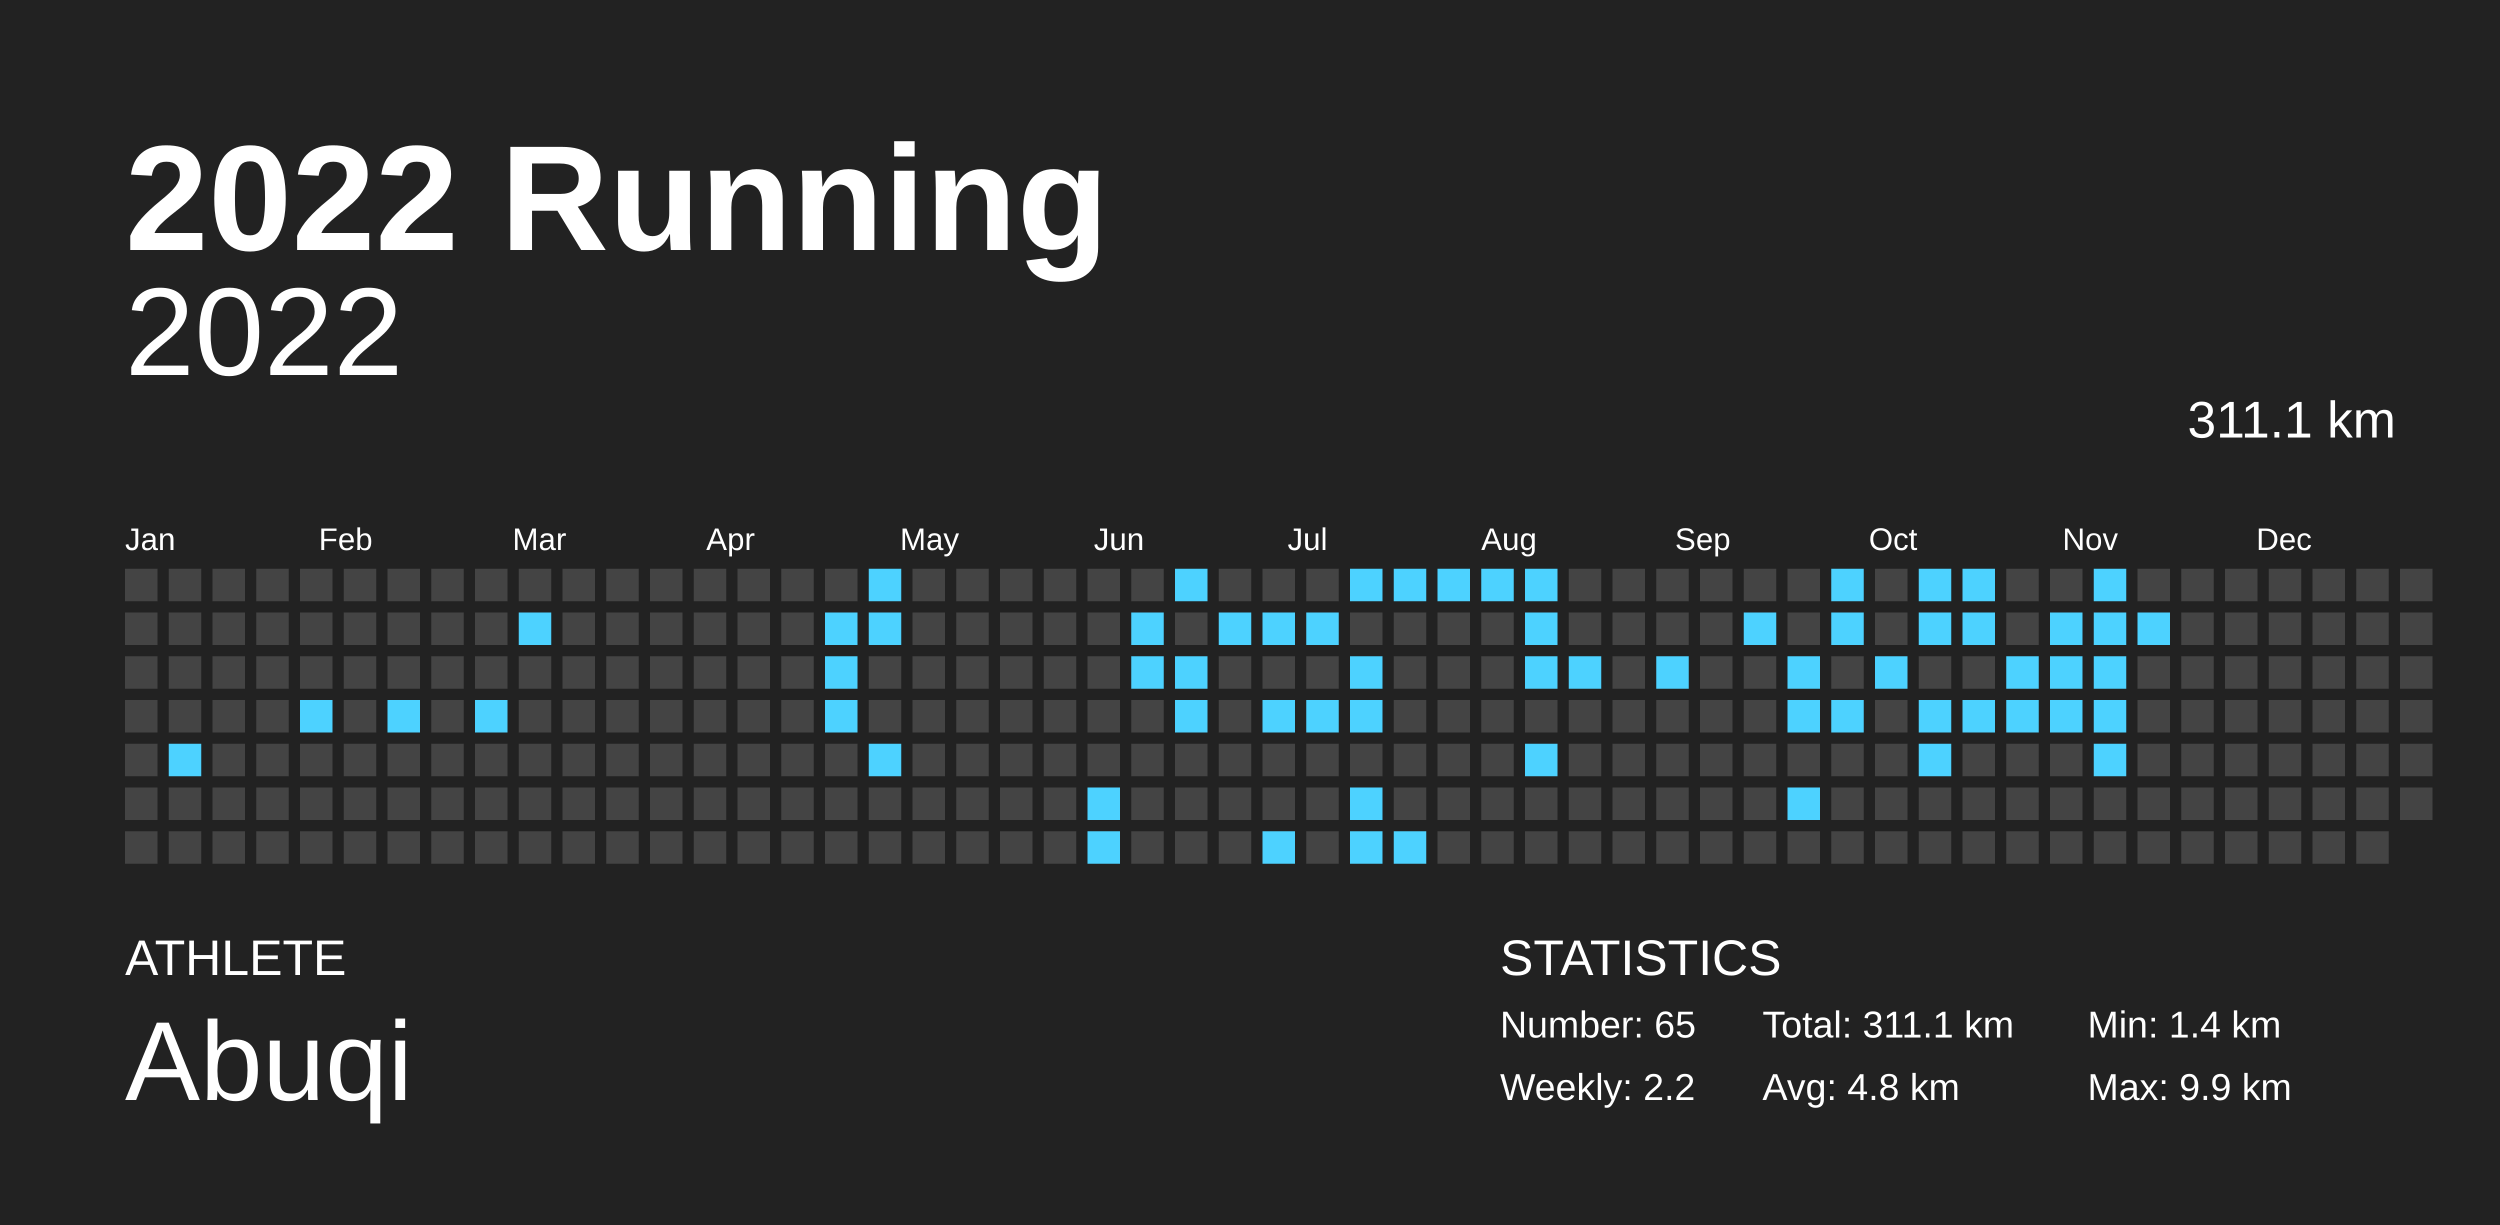
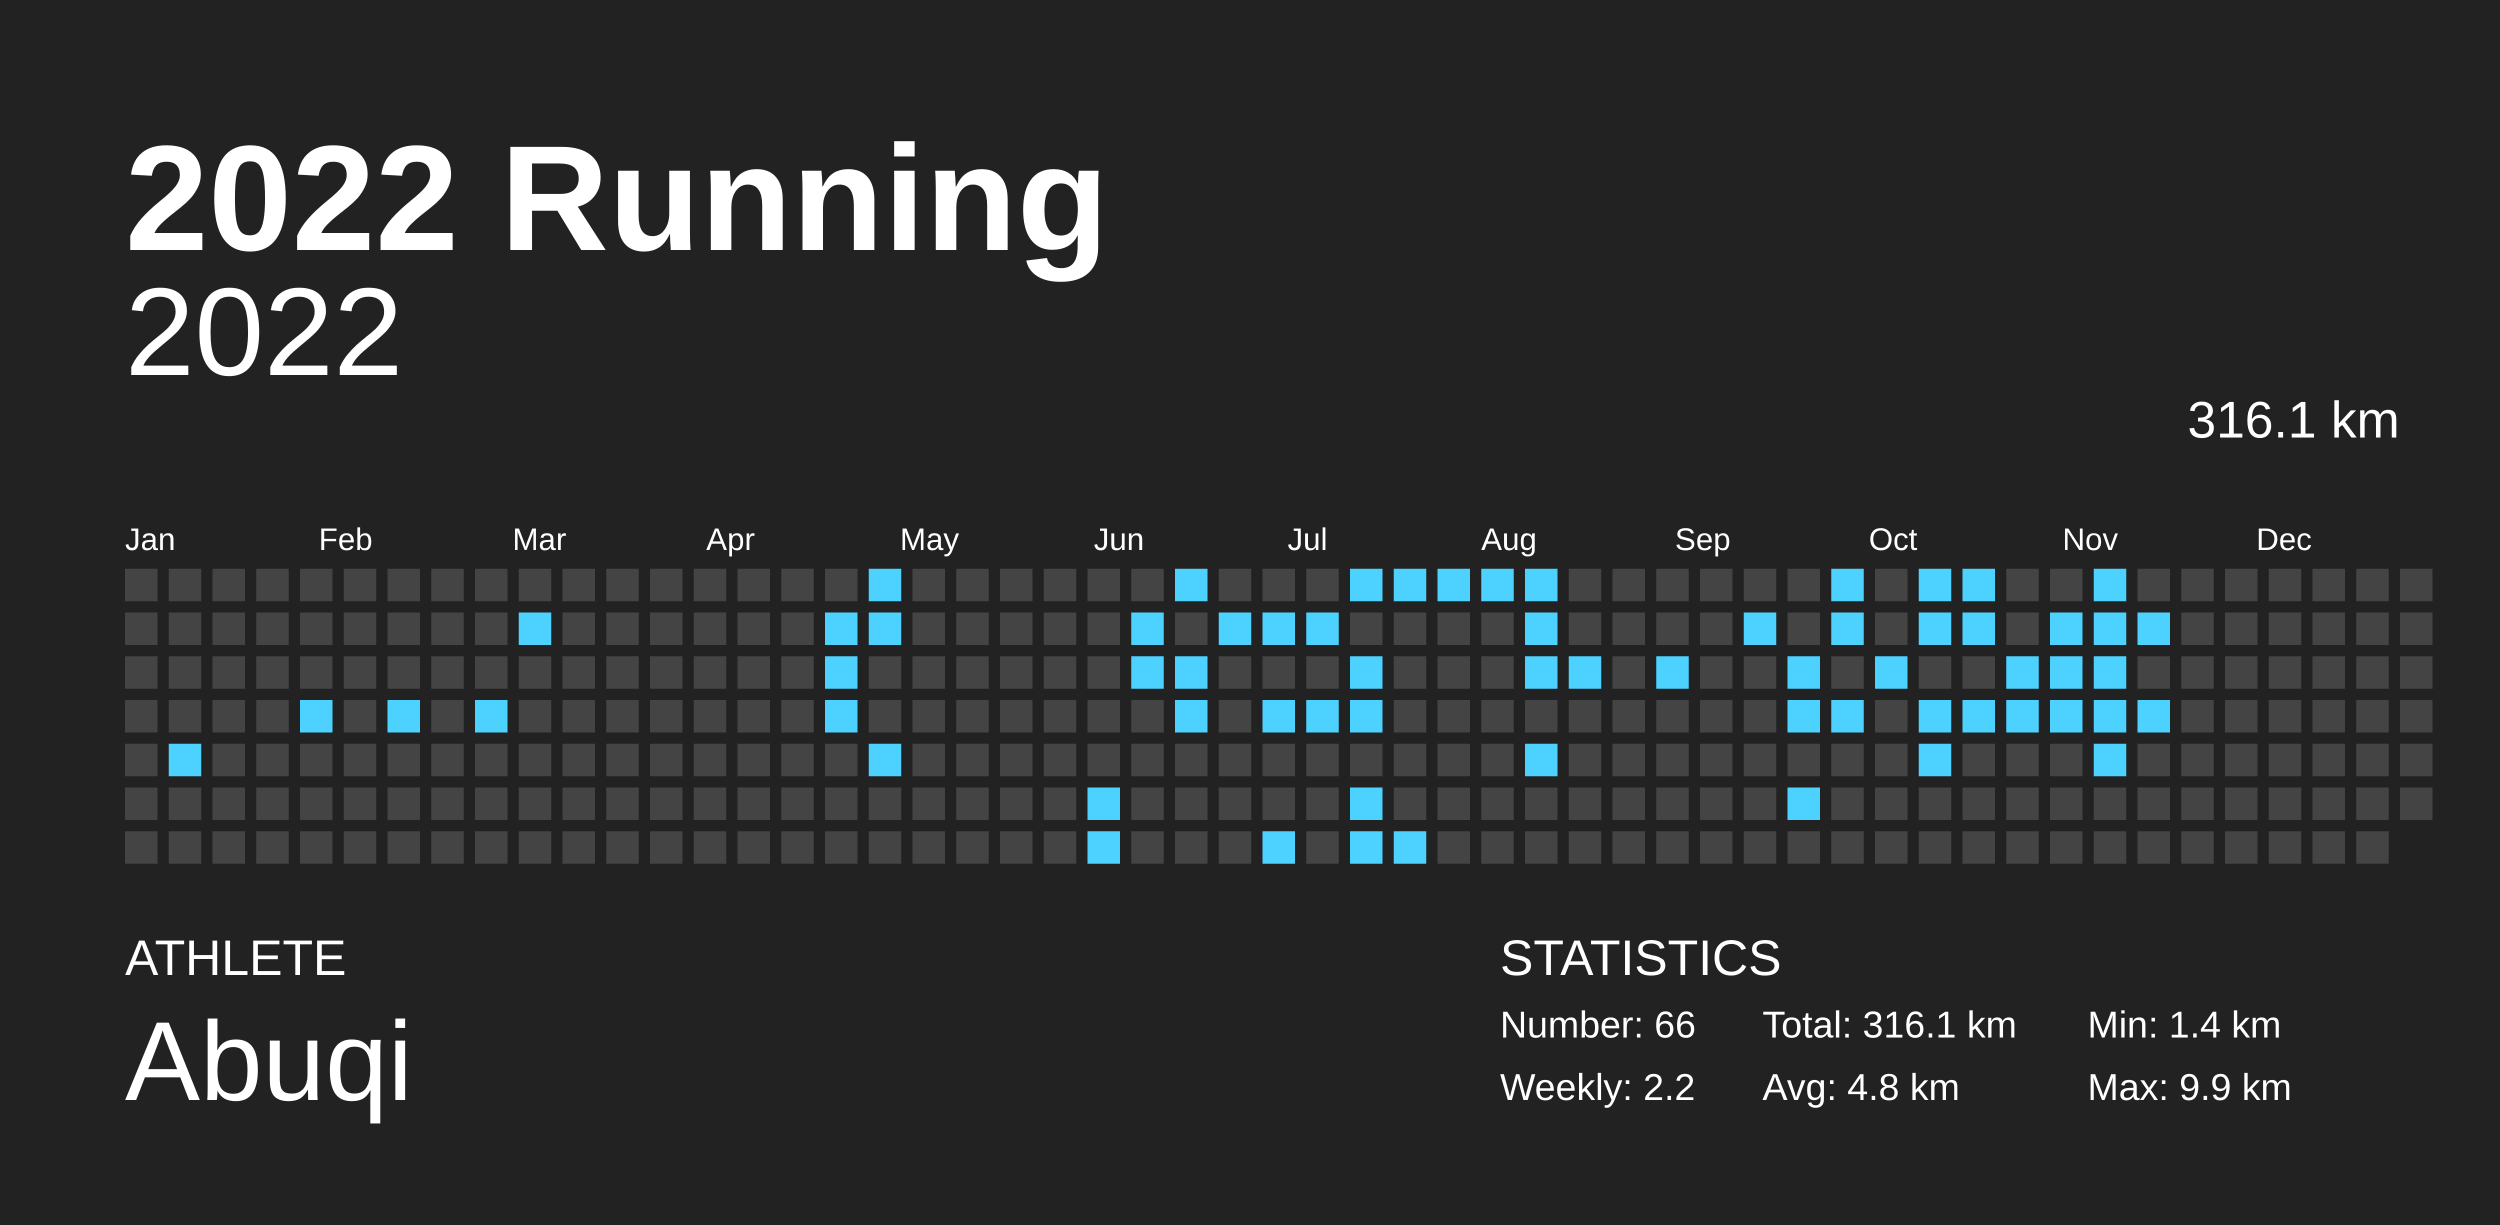
<svg xmlns="http://www.w3.org/2000/svg" baseProfile="full" height="98mm" version="1.1" viewBox="0,0,200,98" width="200mm">
  <defs />
  <rect fill="#222222" height="98" width="200" x="0" y="0" />
  <text fill="#FFFFFF" style="font-size:12px; font-family:Arial; font-weight:bold;" x="10" y="20">2022 Running</text>
  <text fill="#FFFFFF" style="font-size:4px; font-family:Arial" x="10" y="78">ATHLETE</text>
  <text fill="#FFFFFF" style="font-size:9px; font-family:Arial" x="10" y="88">Abuqi</text>
  <text fill="#FFFFFF" style="font-size:4px; font-family:Arial" x="120" y="78">STATISTICS</text>
-   <text fill="#FFFFFF" style="font-size:3px; font-family:Arial" x="120" y="83">Number: 65</text>
+   <text fill="#FFFFFF" style="font-size:3px; font-family:Arial" x="120" y="83">Number: 66</text>
  <text fill="#FFFFFF" style="font-size:3px; font-family:Arial" x="120" y="88">Weekly: 2.2</text>
-   <text fill="#FFFFFF" style="font-size:3px; font-family:Arial" x="141" y="83">Total: 311.1 km</text>
+   <text fill="#FFFFFF" style="font-size:3px; font-family:Arial" x="141" y="83">Total: 316.1 km</text>
  <text fill="#FFFFFF" style="font-size:3px; font-family:Arial" x="141" y="88">Avg: 4.8 km</text>
  <text fill="#FFFFFF" style="font-size:3px; font-family:Arial" x="167" y="83">Min: 1.4 km</text>
  <text fill="#FFFFFF" style="font-size:3px; font-family:Arial" x="167" y="88">Max: 9.9 km</text>
  <text alignment-baseline="hanging" fill="#FFFFFF" style="font-size:10.0px; font-family:Arial;" x="10" y="30">2022</text>
-   <text alignment-baseline="hanging" fill="#FFFFFF" style="font-size:4.125px; font-family:Arial;" x="175" y="35">311.1 km</text>
+   <text alignment-baseline="hanging" fill="#FFFFFF" style="font-size:4.125px; font-family:Arial;" x="175" y="35">316.1 km</text>
  <text fill="#FFFFFF" style="font-size:2.5px; font-family:Arial" x="10.0" y="44">Jan</text>
  <text fill="#FFFFFF" style="font-size:2.5px; font-family:Arial" x="25.5" y="44">Feb</text>
  <text fill="#FFFFFF" style="font-size:2.5px; font-family:Arial" x="41.0" y="44">Mar</text>
  <text fill="#FFFFFF" style="font-size:2.5px; font-family:Arial" x="56.5" y="44">Apr</text>
  <text fill="#FFFFFF" style="font-size:2.5px; font-family:Arial" x="72.0" y="44">May</text>
  <text fill="#FFFFFF" style="font-size:2.5px; font-family:Arial" x="87.5" y="44">Jun</text>
  <text fill="#FFFFFF" style="font-size:2.5px; font-family:Arial" x="103.0" y="44">Jul</text>
  <text fill="#FFFFFF" style="font-size:2.5px; font-family:Arial" x="118.5" y="44">Aug</text>
  <text fill="#FFFFFF" style="font-size:2.5px; font-family:Arial" x="134.0" y="44">Sep</text>
  <text fill="#FFFFFF" style="font-size:2.5px; font-family:Arial" x="149.5" y="44">Oct</text>
  <text fill="#FFFFFF" style="font-size:2.5px; font-family:Arial" x="165.0" y="44">Nov</text>
  <text fill="#FFFFFF" style="font-size:2.5px; font-family:Arial" x="180.5" y="44">Dec</text>
  <rect fill="#444444" height="2.6" width="2.6" x="10.0" y="45.5" />
  <rect fill="#444444" height="2.6" width="2.6" x="10.0" y="49.0" />
  <rect fill="#444444" height="2.6" width="2.6" x="10.0" y="52.5" />
  <rect fill="#444444" height="2.6" width="2.6" x="10.0" y="56.0" />
  <rect fill="#444444" height="2.6" width="2.6" x="10.0" y="59.5" />
  <rect fill="#444444" height="2.6" width="2.6" x="10.0" y="63.0" />
  <rect fill="#444444" height="2.6" width="2.6" x="10.0" y="66.5" />
  <rect fill="#444444" height="2.6" width="2.6" x="13.5" y="45.5" />
  <rect fill="#444444" height="2.6" width="2.6" x="13.5" y="49.0" />
  <rect fill="#444444" height="2.6" width="2.6" x="13.5" y="52.5" />
  <rect fill="#444444" height="2.6" width="2.6" x="13.5" y="56.0" />
  <rect fill="#4dd2ff" height="2.6" width="2.6" x="13.5" y="59.5" />
  <rect fill="#444444" height="2.6" width="2.6" x="13.5" y="63.0" />
  <rect fill="#444444" height="2.6" width="2.6" x="13.5" y="66.5" />
  <rect fill="#444444" height="2.6" width="2.6" x="17.0" y="45.5" />
  <rect fill="#444444" height="2.6" width="2.6" x="17.0" y="49.0" />
  <rect fill="#444444" height="2.6" width="2.6" x="17.0" y="52.5" />
  <rect fill="#444444" height="2.6" width="2.6" x="17.0" y="56.0" />
  <rect fill="#444444" height="2.6" width="2.6" x="17.0" y="59.5" />
  <rect fill="#444444" height="2.6" width="2.6" x="17.0" y="63.0" />
  <rect fill="#444444" height="2.6" width="2.6" x="17.0" y="66.5" />
  <rect fill="#444444" height="2.6" width="2.6" x="20.5" y="45.5" />
  <rect fill="#444444" height="2.6" width="2.6" x="20.5" y="49.0" />
  <rect fill="#444444" height="2.6" width="2.6" x="20.5" y="52.5" />
  <rect fill="#444444" height="2.6" width="2.6" x="20.5" y="56.0" />
  <rect fill="#444444" height="2.6" width="2.6" x="20.5" y="59.5" />
  <rect fill="#444444" height="2.6" width="2.6" x="20.5" y="63.0" />
  <rect fill="#444444" height="2.6" width="2.6" x="20.5" y="66.5" />
  <rect fill="#444444" height="2.6" width="2.6" x="24.0" y="45.5" />
  <rect fill="#444444" height="2.6" width="2.6" x="24.0" y="49.0" />
  <rect fill="#444444" height="2.6" width="2.6" x="24.0" y="52.5" />
  <rect fill="#4dd2ff" height="2.6" width="2.6" x="24.0" y="56.0" />
  <rect fill="#444444" height="2.6" width="2.6" x="24.0" y="59.5" />
  <rect fill="#444444" height="2.6" width="2.6" x="24.0" y="63.0" />
  <rect fill="#444444" height="2.6" width="2.6" x="24.0" y="66.5" />
  <rect fill="#444444" height="2.6" width="2.6" x="27.5" y="45.5" />
  <rect fill="#444444" height="2.6" width="2.6" x="27.5" y="49.0" />
  <rect fill="#444444" height="2.6" width="2.6" x="27.5" y="52.5" />
  <rect fill="#444444" height="2.6" width="2.6" x="27.5" y="56.0" />
  <rect fill="#444444" height="2.6" width="2.6" x="27.5" y="59.5" />
  <rect fill="#444444" height="2.6" width="2.6" x="27.5" y="63.0" />
  <rect fill="#444444" height="2.6" width="2.6" x="27.5" y="66.5" />
  <rect fill="#444444" height="2.6" width="2.6" x="31.0" y="45.5" />
  <rect fill="#444444" height="2.6" width="2.6" x="31.0" y="49.0" />
  <rect fill="#444444" height="2.6" width="2.6" x="31.0" y="52.5" />
  <rect fill="#4dd2ff" height="2.6" width="2.6" x="31.0" y="56.0" />
  <rect fill="#444444" height="2.6" width="2.6" x="31.0" y="59.5" />
  <rect fill="#444444" height="2.6" width="2.6" x="31.0" y="63.0" />
  <rect fill="#444444" height="2.6" width="2.6" x="31.0" y="66.5" />
  <rect fill="#444444" height="2.6" width="2.6" x="34.5" y="45.5" />
  <rect fill="#444444" height="2.6" width="2.6" x="34.5" y="49.0" />
  <rect fill="#444444" height="2.6" width="2.6" x="34.5" y="52.5" />
  <rect fill="#444444" height="2.6" width="2.6" x="34.5" y="56.0" />
  <rect fill="#444444" height="2.6" width="2.6" x="34.5" y="59.5" />
  <rect fill="#444444" height="2.6" width="2.6" x="34.5" y="63.0" />
  <rect fill="#444444" height="2.6" width="2.6" x="34.5" y="66.5" />
  <rect fill="#444444" height="2.6" width="2.6" x="38.0" y="45.5" />
  <rect fill="#444444" height="2.6" width="2.6" x="38.0" y="49.0" />
  <rect fill="#444444" height="2.6" width="2.6" x="38.0" y="52.5" />
  <rect fill="#4dd2ff" height="2.6" width="2.6" x="38.0" y="56.0" />
  <rect fill="#444444" height="2.6" width="2.6" x="38.0" y="59.5" />
  <rect fill="#444444" height="2.6" width="2.6" x="38.0" y="63.0" />
  <rect fill="#444444" height="2.6" width="2.6" x="38.0" y="66.5" />
  <rect fill="#444444" height="2.6" width="2.6" x="41.5" y="45.5" />
  <rect fill="#4dd2ff" height="2.6" width="2.6" x="41.5" y="49.0" />
  <rect fill="#444444" height="2.6" width="2.6" x="41.5" y="52.5" />
  <rect fill="#444444" height="2.6" width="2.6" x="41.5" y="56.0" />
  <rect fill="#444444" height="2.6" width="2.6" x="41.5" y="59.5" />
  <rect fill="#444444" height="2.6" width="2.6" x="41.5" y="63.0" />
  <rect fill="#444444" height="2.6" width="2.6" x="41.5" y="66.5" />
  <rect fill="#444444" height="2.6" width="2.6" x="45.0" y="45.5" />
  <rect fill="#444444" height="2.6" width="2.6" x="45.0" y="49.0" />
  <rect fill="#444444" height="2.6" width="2.6" x="45.0" y="52.5" />
  <rect fill="#444444" height="2.6" width="2.6" x="45.0" y="56.0" />
  <rect fill="#444444" height="2.6" width="2.6" x="45.0" y="59.5" />
  <rect fill="#444444" height="2.6" width="2.6" x="45.0" y="63.0" />
  <rect fill="#444444" height="2.6" width="2.6" x="45.0" y="66.5" />
  <rect fill="#444444" height="2.6" width="2.6" x="48.5" y="45.5" />
  <rect fill="#444444" height="2.6" width="2.6" x="48.5" y="49.0" />
  <rect fill="#444444" height="2.6" width="2.6" x="48.5" y="52.5" />
  <rect fill="#444444" height="2.6" width="2.6" x="48.5" y="56.0" />
  <rect fill="#444444" height="2.6" width="2.6" x="48.5" y="59.5" />
  <rect fill="#444444" height="2.6" width="2.6" x="48.5" y="63.0" />
  <rect fill="#444444" height="2.6" width="2.6" x="48.5" y="66.5" />
  <rect fill="#444444" height="2.6" width="2.6" x="52.0" y="45.5" />
  <rect fill="#444444" height="2.6" width="2.6" x="52.0" y="49.0" />
  <rect fill="#444444" height="2.6" width="2.6" x="52.0" y="52.5" />
  <rect fill="#444444" height="2.6" width="2.6" x="52.0" y="56.0" />
  <rect fill="#444444" height="2.6" width="2.6" x="52.0" y="59.5" />
  <rect fill="#444444" height="2.6" width="2.6" x="52.0" y="63.0" />
  <rect fill="#444444" height="2.6" width="2.6" x="52.0" y="66.5" />
  <rect fill="#444444" height="2.6" width="2.6" x="55.5" y="45.5" />
  <rect fill="#444444" height="2.6" width="2.6" x="55.5" y="49.0" />
  <rect fill="#444444" height="2.6" width="2.6" x="55.5" y="52.5" />
  <rect fill="#444444" height="2.6" width="2.6" x="55.5" y="56.0" />
  <rect fill="#444444" height="2.6" width="2.6" x="55.5" y="59.5" />
  <rect fill="#444444" height="2.6" width="2.6" x="55.5" y="63.0" />
  <rect fill="#444444" height="2.6" width="2.6" x="55.5" y="66.5" />
  <rect fill="#444444" height="2.6" width="2.6" x="59.0" y="45.5" />
  <rect fill="#444444" height="2.6" width="2.6" x="59.0" y="49.0" />
  <rect fill="#444444" height="2.6" width="2.6" x="59.0" y="52.5" />
  <rect fill="#444444" height="2.6" width="2.6" x="59.0" y="56.0" />
  <rect fill="#444444" height="2.6" width="2.6" x="59.0" y="59.5" />
  <rect fill="#444444" height="2.6" width="2.6" x="59.0" y="63.0" />
  <rect fill="#444444" height="2.6" width="2.6" x="59.0" y="66.5" />
  <rect fill="#444444" height="2.6" width="2.6" x="62.5" y="45.5" />
  <rect fill="#444444" height="2.6" width="2.6" x="62.5" y="49.0" />
  <rect fill="#444444" height="2.6" width="2.6" x="62.5" y="52.5" />
  <rect fill="#444444" height="2.6" width="2.6" x="62.5" y="56.0" />
  <rect fill="#444444" height="2.6" width="2.6" x="62.5" y="59.5" />
  <rect fill="#444444" height="2.6" width="2.6" x="62.5" y="63.0" />
  <rect fill="#444444" height="2.6" width="2.6" x="62.5" y="66.5" />
  <rect fill="#444444" height="2.6" width="2.6" x="66.0" y="45.5" />
  <rect fill="#4dd2ff" height="2.6" width="2.6" x="66.0" y="49.0" />
  <rect fill="#4dd2ff" height="2.6" width="2.6" x="66.0" y="52.5" />
  <rect fill="#4dd2ff" height="2.6" width="2.6" x="66.0" y="56.0" />
  <rect fill="#444444" height="2.6" width="2.6" x="66.0" y="59.5" />
  <rect fill="#444444" height="2.6" width="2.6" x="66.0" y="63.0" />
  <rect fill="#444444" height="2.6" width="2.6" x="66.0" y="66.5" />
  <rect fill="#4dd2ff" height="2.6" width="2.6" x="69.5" y="45.5" />
  <rect fill="#4dd2ff" height="2.6" width="2.6" x="69.5" y="49.0" />
  <rect fill="#444444" height="2.6" width="2.6" x="69.5" y="52.5" />
  <rect fill="#444444" height="2.6" width="2.6" x="69.5" y="56.0" />
  <rect fill="#4dd2ff" height="2.6" width="2.6" x="69.5" y="59.5" />
  <rect fill="#444444" height="2.6" width="2.6" x="69.5" y="63.0" />
  <rect fill="#444444" height="2.6" width="2.6" x="69.5" y="66.5" />
  <rect fill="#444444" height="2.6" width="2.6" x="73.0" y="45.5" />
  <rect fill="#444444" height="2.6" width="2.6" x="73.0" y="49.0" />
  <rect fill="#444444" height="2.6" width="2.6" x="73.0" y="52.5" />
  <rect fill="#444444" height="2.6" width="2.6" x="73.0" y="56.0" />
  <rect fill="#444444" height="2.6" width="2.6" x="73.0" y="59.5" />
  <rect fill="#444444" height="2.6" width="2.6" x="73.0" y="63.0" />
  <rect fill="#444444" height="2.6" width="2.6" x="73.0" y="66.5" />
  <rect fill="#444444" height="2.6" width="2.6" x="76.5" y="45.5" />
  <rect fill="#444444" height="2.6" width="2.6" x="76.5" y="49.0" />
  <rect fill="#444444" height="2.6" width="2.6" x="76.5" y="52.5" />
  <rect fill="#444444" height="2.6" width="2.6" x="76.5" y="56.0" />
  <rect fill="#444444" height="2.6" width="2.6" x="76.5" y="59.5" />
  <rect fill="#444444" height="2.6" width="2.6" x="76.5" y="63.0" />
  <rect fill="#444444" height="2.6" width="2.6" x="76.5" y="66.5" />
  <rect fill="#444444" height="2.6" width="2.6" x="80.0" y="45.5" />
  <rect fill="#444444" height="2.6" width="2.6" x="80.0" y="49.0" />
  <rect fill="#444444" height="2.6" width="2.6" x="80.0" y="52.5" />
  <rect fill="#444444" height="2.6" width="2.6" x="80.0" y="56.0" />
  <rect fill="#444444" height="2.6" width="2.6" x="80.0" y="59.5" />
  <rect fill="#444444" height="2.6" width="2.6" x="80.0" y="63.0" />
  <rect fill="#444444" height="2.6" width="2.6" x="80.0" y="66.5" />
  <rect fill="#444444" height="2.6" width="2.6" x="83.5" y="45.5" />
  <rect fill="#444444" height="2.6" width="2.6" x="83.5" y="49.0" />
  <rect fill="#444444" height="2.6" width="2.6" x="83.5" y="52.5" />
  <rect fill="#444444" height="2.6" width="2.6" x="83.5" y="56.0" />
  <rect fill="#444444" height="2.6" width="2.6" x="83.5" y="59.5" />
  <rect fill="#444444" height="2.6" width="2.6" x="83.5" y="63.0" />
  <rect fill="#444444" height="2.6" width="2.6" x="83.5" y="66.5" />
  <rect fill="#444444" height="2.6" width="2.6" x="87.0" y="45.5" />
  <rect fill="#444444" height="2.6" width="2.6" x="87.0" y="49.0" />
  <rect fill="#444444" height="2.6" width="2.6" x="87.0" y="52.5" />
  <rect fill="#444444" height="2.6" width="2.6" x="87.0" y="56.0" />
  <rect fill="#444444" height="2.6" width="2.6" x="87.0" y="59.5" />
  <rect fill="#4dd2ff" height="2.6" width="2.6" x="87.0" y="63.0" />
  <rect fill="#4dd2ff" height="2.6" width="2.6" x="87.0" y="66.5" />
  <rect fill="#444444" height="2.6" width="2.6" x="90.5" y="45.5" />
  <rect fill="#4dd2ff" height="2.6" width="2.6" x="90.5" y="49.0" />
  <rect fill="#4dd2ff" height="2.6" width="2.6" x="90.5" y="52.5" />
  <rect fill="#444444" height="2.6" width="2.6" x="90.5" y="56.0" />
  <rect fill="#444444" height="2.6" width="2.6" x="90.5" y="59.5" />
  <rect fill="#444444" height="2.6" width="2.6" x="90.5" y="63.0" />
  <rect fill="#444444" height="2.6" width="2.6" x="90.5" y="66.5" />
  <rect fill="#4dd2ff" height="2.6" width="2.6" x="94.0" y="45.5" />
  <rect fill="#444444" height="2.6" width="2.6" x="94.0" y="49.0" />
  <rect fill="#4dd2ff" height="2.6" width="2.6" x="94.0" y="52.5" />
  <rect fill="#4dd2ff" height="2.6" width="2.6" x="94.0" y="56.0" />
  <rect fill="#444444" height="2.6" width="2.6" x="94.0" y="59.5" />
  <rect fill="#444444" height="2.6" width="2.6" x="94.0" y="63.0" />
  <rect fill="#444444" height="2.6" width="2.6" x="94.0" y="66.5" />
  <rect fill="#444444" height="2.6" width="2.6" x="97.5" y="45.5" />
  <rect fill="#4dd2ff" height="2.6" width="2.6" x="97.5" y="49.0" />
  <rect fill="#444444" height="2.6" width="2.6" x="97.5" y="52.5" />
  <rect fill="#444444" height="2.6" width="2.6" x="97.5" y="56.0" />
  <rect fill="#444444" height="2.6" width="2.6" x="97.5" y="59.5" />
  <rect fill="#444444" height="2.6" width="2.6" x="97.5" y="63.0" />
  <rect fill="#444444" height="2.6" width="2.6" x="97.5" y="66.5" />
  <rect fill="#444444" height="2.6" width="2.6" x="101.0" y="45.5" />
  <rect fill="#4dd2ff" height="2.6" width="2.6" x="101.0" y="49.0" />
  <rect fill="#444444" height="2.6" width="2.6" x="101.0" y="52.5" />
  <rect fill="#4dd2ff" height="2.6" width="2.6" x="101.0" y="56.0" />
  <rect fill="#444444" height="2.6" width="2.6" x="101.0" y="59.5" />
  <rect fill="#444444" height="2.6" width="2.6" x="101.0" y="63.0" />
  <rect fill="#4dd2ff" height="2.6" width="2.6" x="101.0" y="66.5" />
  <rect fill="#444444" height="2.6" width="2.6" x="104.5" y="45.5" />
  <rect fill="#4dd2ff" height="2.6" width="2.6" x="104.5" y="49.0" />
  <rect fill="#444444" height="2.6" width="2.6" x="104.5" y="52.5" />
  <rect fill="#4dd2ff" height="2.6" width="2.6" x="104.5" y="56.0" />
  <rect fill="#444444" height="2.6" width="2.6" x="104.5" y="59.5" />
  <rect fill="#444444" height="2.6" width="2.6" x="104.5" y="63.0" />
  <rect fill="#444444" height="2.6" width="2.6" x="104.5" y="66.5" />
  <rect fill="#4dd2ff" height="2.6" width="2.6" x="108.0" y="45.5" />
  <rect fill="#444444" height="2.6" width="2.6" x="108.0" y="49.0" />
  <rect fill="#4dd2ff" height="2.6" width="2.6" x="108.0" y="52.5" />
  <rect fill="#4dd2ff" height="2.6" width="2.6" x="108.0" y="56.0" />
  <rect fill="#444444" height="2.6" width="2.6" x="108.0" y="59.5" />
  <rect fill="#4dd2ff" height="2.6" width="2.6" x="108.0" y="63.0" />
  <rect fill="#4dd2ff" height="2.6" width="2.6" x="108.0" y="66.5" />
  <rect fill="#4dd2ff" height="2.6" width="2.6" x="111.5" y="45.5" />
  <rect fill="#444444" height="2.6" width="2.6" x="111.5" y="49.0" />
  <rect fill="#444444" height="2.6" width="2.6" x="111.5" y="52.5" />
  <rect fill="#444444" height="2.6" width="2.6" x="111.5" y="56.0" />
  <rect fill="#444444" height="2.6" width="2.6" x="111.5" y="59.5" />
  <rect fill="#444444" height="2.6" width="2.6" x="111.5" y="63.0" />
  <rect fill="#4dd2ff" height="2.6" width="2.6" x="111.5" y="66.5" />
  <rect fill="#4dd2ff" height="2.6" width="2.6" x="115.0" y="45.5" />
  <rect fill="#444444" height="2.6" width="2.6" x="115.0" y="49.0" />
  <rect fill="#444444" height="2.6" width="2.6" x="115.0" y="52.5" />
  <rect fill="#444444" height="2.6" width="2.6" x="115.0" y="56.0" />
  <rect fill="#444444" height="2.6" width="2.6" x="115.0" y="59.5" />
  <rect fill="#444444" height="2.6" width="2.6" x="115.0" y="63.0" />
  <rect fill="#444444" height="2.6" width="2.6" x="115.0" y="66.5" />
  <rect fill="#4dd2ff" height="2.6" width="2.6" x="118.5" y="45.5" />
  <rect fill="#444444" height="2.6" width="2.6" x="118.5" y="49.0" />
  <rect fill="#444444" height="2.6" width="2.6" x="118.5" y="52.5" />
  <rect fill="#444444" height="2.6" width="2.6" x="118.5" y="56.0" />
  <rect fill="#444444" height="2.6" width="2.6" x="118.5" y="59.5" />
  <rect fill="#444444" height="2.6" width="2.6" x="118.5" y="63.0" />
  <rect fill="#444444" height="2.6" width="2.6" x="118.5" y="66.5" />
  <rect fill="#4dd2ff" height="2.6" width="2.6" x="122.0" y="45.5" />
  <rect fill="#4dd2ff" height="2.6" width="2.6" x="122.0" y="49.0" />
  <rect fill="#4dd2ff" height="2.6" width="2.6" x="122.0" y="52.5" />
  <rect fill="#444444" height="2.6" width="2.6" x="122.0" y="56.0" />
  <rect fill="#4dd2ff" height="2.6" width="2.6" x="122.0" y="59.5" />
  <rect fill="#444444" height="2.6" width="2.6" x="122.0" y="63.0" />
  <rect fill="#444444" height="2.6" width="2.6" x="122.0" y="66.5" />
  <rect fill="#444444" height="2.6" width="2.6" x="125.5" y="45.5" />
  <rect fill="#444444" height="2.6" width="2.6" x="125.5" y="49.0" />
  <rect fill="#4dd2ff" height="2.6" width="2.6" x="125.5" y="52.5" />
  <rect fill="#444444" height="2.6" width="2.6" x="125.5" y="56.0" />
  <rect fill="#444444" height="2.6" width="2.6" x="125.5" y="59.5" />
  <rect fill="#444444" height="2.6" width="2.6" x="125.5" y="63.0" />
  <rect fill="#444444" height="2.6" width="2.6" x="125.5" y="66.5" />
  <rect fill="#444444" height="2.6" width="2.6" x="129.0" y="45.5" />
  <rect fill="#444444" height="2.6" width="2.6" x="129.0" y="49.0" />
  <rect fill="#444444" height="2.6" width="2.6" x="129.0" y="52.5" />
  <rect fill="#444444" height="2.6" width="2.6" x="129.0" y="56.0" />
  <rect fill="#444444" height="2.6" width="2.6" x="129.0" y="59.5" />
  <rect fill="#444444" height="2.6" width="2.6" x="129.0" y="63.0" />
  <rect fill="#444444" height="2.6" width="2.6" x="129.0" y="66.5" />
  <rect fill="#444444" height="2.6" width="2.6" x="132.5" y="45.5" />
  <rect fill="#444444" height="2.6" width="2.6" x="132.5" y="49.0" />
  <rect fill="#4dd2ff" height="2.6" width="2.6" x="132.5" y="52.5" />
  <rect fill="#444444" height="2.6" width="2.6" x="132.5" y="56.0" />
  <rect fill="#444444" height="2.6" width="2.6" x="132.5" y="59.5" />
  <rect fill="#444444" height="2.6" width="2.6" x="132.5" y="63.0" />
  <rect fill="#444444" height="2.6" width="2.6" x="132.5" y="66.5" />
  <rect fill="#444444" height="2.6" width="2.6" x="136.0" y="45.5" />
  <rect fill="#444444" height="2.6" width="2.6" x="136.0" y="49.0" />
  <rect fill="#444444" height="2.6" width="2.6" x="136.0" y="52.5" />
  <rect fill="#444444" height="2.6" width="2.6" x="136.0" y="56.0" />
  <rect fill="#444444" height="2.6" width="2.6" x="136.0" y="59.5" />
  <rect fill="#444444" height="2.6" width="2.6" x="136.0" y="63.0" />
  <rect fill="#444444" height="2.6" width="2.6" x="136.0" y="66.5" />
  <rect fill="#444444" height="2.6" width="2.6" x="139.5" y="45.5" />
  <rect fill="#4dd2ff" height="2.6" width="2.6" x="139.5" y="49.0" />
  <rect fill="#444444" height="2.6" width="2.6" x="139.5" y="52.5" />
  <rect fill="#444444" height="2.6" width="2.6" x="139.5" y="56.0" />
  <rect fill="#444444" height="2.6" width="2.6" x="139.5" y="59.5" />
  <rect fill="#444444" height="2.6" width="2.6" x="139.5" y="63.0" />
  <rect fill="#444444" height="2.6" width="2.6" x="139.5" y="66.5" />
  <rect fill="#444444" height="2.6" width="2.6" x="143.0" y="45.5" />
  <rect fill="#444444" height="2.6" width="2.6" x="143.0" y="49.0" />
  <rect fill="#4dd2ff" height="2.6" width="2.6" x="143.0" y="52.5" />
  <rect fill="#4dd2ff" height="2.6" width="2.6" x="143.0" y="56.0" />
  <rect fill="#444444" height="2.6" width="2.6" x="143.0" y="59.5" />
  <rect fill="#4dd2ff" height="2.6" width="2.6" x="143.0" y="63.0" />
  <rect fill="#444444" height="2.6" width="2.6" x="143.0" y="66.5" />
  <rect fill="#4dd2ff" height="2.6" width="2.6" x="146.5" y="45.5" />
  <rect fill="#4dd2ff" height="2.6" width="2.6" x="146.5" y="49.0" />
  <rect fill="#444444" height="2.6" width="2.6" x="146.5" y="52.5" />
  <rect fill="#4dd2ff" height="2.6" width="2.6" x="146.5" y="56.0" />
  <rect fill="#444444" height="2.6" width="2.6" x="146.5" y="59.5" />
  <rect fill="#444444" height="2.6" width="2.6" x="146.5" y="63.0" />
  <rect fill="#444444" height="2.6" width="2.6" x="146.5" y="66.5" />
  <rect fill="#444444" height="2.6" width="2.6" x="150.0" y="45.5" />
  <rect fill="#444444" height="2.6" width="2.6" x="150.0" y="49.0" />
  <rect fill="#4dd2ff" height="2.6" width="2.6" x="150.0" y="52.5" />
  <rect fill="#444444" height="2.6" width="2.6" x="150.0" y="56.0" />
  <rect fill="#444444" height="2.6" width="2.6" x="150.0" y="59.5" />
  <rect fill="#444444" height="2.6" width="2.6" x="150.0" y="63.0" />
  <rect fill="#444444" height="2.6" width="2.6" x="150.0" y="66.5" />
  <rect fill="#4dd2ff" height="2.6" width="2.6" x="153.5" y="45.5" />
  <rect fill="#4dd2ff" height="2.6" width="2.6" x="153.5" y="49.0" />
  <rect fill="#444444" height="2.6" width="2.6" x="153.5" y="52.5" />
  <rect fill="#4dd2ff" height="2.6" width="2.6" x="153.5" y="56.0" />
  <rect fill="#4dd2ff" height="2.6" width="2.6" x="153.5" y="59.5" />
  <rect fill="#444444" height="2.6" width="2.6" x="153.5" y="63.0" />
  <rect fill="#444444" height="2.6" width="2.6" x="153.5" y="66.5" />
  <rect fill="#4dd2ff" height="2.6" width="2.6" x="157.0" y="45.5" />
  <rect fill="#4dd2ff" height="2.6" width="2.6" x="157.0" y="49.0" />
  <rect fill="#444444" height="2.6" width="2.6" x="157.0" y="52.5" />
  <rect fill="#4dd2ff" height="2.6" width="2.6" x="157.0" y="56.0" />
  <rect fill="#444444" height="2.6" width="2.6" x="157.0" y="59.5" />
  <rect fill="#444444" height="2.6" width="2.6" x="157.0" y="63.0" />
  <rect fill="#444444" height="2.6" width="2.6" x="157.0" y="66.5" />
  <rect fill="#444444" height="2.6" width="2.6" x="160.5" y="45.5" />
  <rect fill="#444444" height="2.6" width="2.6" x="160.5" y="49.0" />
  <rect fill="#4dd2ff" height="2.6" width="2.6" x="160.5" y="52.5" />
  <rect fill="#4dd2ff" height="2.6" width="2.6" x="160.5" y="56.0" />
  <rect fill="#444444" height="2.6" width="2.6" x="160.5" y="59.5" />
  <rect fill="#444444" height="2.6" width="2.6" x="160.5" y="63.0" />
  <rect fill="#444444" height="2.6" width="2.6" x="160.5" y="66.5" />
  <rect fill="#444444" height="2.6" width="2.6" x="164.0" y="45.5" />
  <rect fill="#4dd2ff" height="2.6" width="2.6" x="164.0" y="49.0" />
  <rect fill="#4dd2ff" height="2.6" width="2.6" x="164.0" y="52.5" />
  <rect fill="#4dd2ff" height="2.6" width="2.6" x="164.0" y="56.0" />
  <rect fill="#444444" height="2.6" width="2.6" x="164.0" y="59.5" />
  <rect fill="#444444" height="2.6" width="2.6" x="164.0" y="63.0" />
  <rect fill="#444444" height="2.6" width="2.6" x="164.0" y="66.5" />
  <rect fill="#4dd2ff" height="2.6" width="2.6" x="167.5" y="45.5" />
  <rect fill="#4dd2ff" height="2.6" width="2.6" x="167.5" y="49.0" />
  <rect fill="#4dd2ff" height="2.6" width="2.6" x="167.5" y="52.5" />
  <rect fill="#4dd2ff" height="2.6" width="2.6" x="167.5" y="56.0" />
  <rect fill="#4dd2ff" height="2.6" width="2.6" x="167.5" y="59.5" />
  <rect fill="#444444" height="2.6" width="2.6" x="167.5" y="63.0" />
  <rect fill="#444444" height="2.6" width="2.6" x="167.5" y="66.5" />
  <rect fill="#444444" height="2.6" width="2.6" x="171.0" y="45.5" />
  <rect fill="#4dd2ff" height="2.6" width="2.6" x="171.0" y="49.0" />
  <rect fill="#444444" height="2.6" width="2.6" x="171.0" y="52.5" />
-   <rect fill="#444444" height="2.6" width="2.6" x="171.0" y="56.0" />
+   <rect fill="#4dd2ff" height="2.6" width="2.6" x="171.0" y="56.0" />
  <rect fill="#444444" height="2.6" width="2.6" x="171.0" y="59.5" />
  <rect fill="#444444" height="2.6" width="2.6" x="171.0" y="63.0" />
  <rect fill="#444444" height="2.6" width="2.6" x="171.0" y="66.5" />
  <rect fill="#444444" height="2.6" width="2.6" x="174.5" y="45.5" />
  <rect fill="#444444" height="2.6" width="2.6" x="174.5" y="49.0" />
  <rect fill="#444444" height="2.6" width="2.6" x="174.5" y="52.5" />
  <rect fill="#444444" height="2.6" width="2.6" x="174.5" y="56.0" />
  <rect fill="#444444" height="2.6" width="2.6" x="174.5" y="59.5" />
  <rect fill="#444444" height="2.6" width="2.6" x="174.5" y="63.0" />
  <rect fill="#444444" height="2.6" width="2.6" x="174.5" y="66.5" />
  <rect fill="#444444" height="2.6" width="2.6" x="178.0" y="45.5" />
  <rect fill="#444444" height="2.6" width="2.6" x="178.0" y="49.0" />
  <rect fill="#444444" height="2.6" width="2.6" x="178.0" y="52.5" />
  <rect fill="#444444" height="2.6" width="2.6" x="178.0" y="56.0" />
  <rect fill="#444444" height="2.6" width="2.6" x="178.0" y="59.5" />
  <rect fill="#444444" height="2.6" width="2.6" x="178.0" y="63.0" />
  <rect fill="#444444" height="2.6" width="2.6" x="178.0" y="66.5" />
  <rect fill="#444444" height="2.6" width="2.6" x="181.5" y="45.5" />
  <rect fill="#444444" height="2.6" width="2.6" x="181.5" y="49.0" />
  <rect fill="#444444" height="2.6" width="2.6" x="181.5" y="52.5" />
  <rect fill="#444444" height="2.6" width="2.6" x="181.5" y="56.0" />
  <rect fill="#444444" height="2.6" width="2.6" x="181.5" y="59.5" />
  <rect fill="#444444" height="2.6" width="2.6" x="181.5" y="63.0" />
  <rect fill="#444444" height="2.6" width="2.6" x="181.5" y="66.5" />
  <rect fill="#444444" height="2.6" width="2.6" x="185.0" y="45.5" />
  <rect fill="#444444" height="2.6" width="2.6" x="185.0" y="49.0" />
  <rect fill="#444444" height="2.6" width="2.6" x="185.0" y="52.5" />
  <rect fill="#444444" height="2.6" width="2.6" x="185.0" y="56.0" />
  <rect fill="#444444" height="2.6" width="2.6" x="185.0" y="59.5" />
  <rect fill="#444444" height="2.6" width="2.6" x="185.0" y="63.0" />
  <rect fill="#444444" height="2.6" width="2.6" x="185.0" y="66.5" />
  <rect fill="#444444" height="2.6" width="2.6" x="188.5" y="45.5" />
  <rect fill="#444444" height="2.6" width="2.6" x="188.5" y="49.0" />
  <rect fill="#444444" height="2.6" width="2.6" x="188.5" y="52.5" />
  <rect fill="#444444" height="2.6" width="2.6" x="188.5" y="56.0" />
  <rect fill="#444444" height="2.6" width="2.6" x="188.5" y="59.5" />
  <rect fill="#444444" height="2.6" width="2.6" x="188.5" y="63.0" />
  <rect fill="#444444" height="2.6" width="2.6" x="188.5" y="66.5" />
  <rect fill="#444444" height="2.6" width="2.6" x="192.0" y="45.5" />
  <rect fill="#444444" height="2.6" width="2.6" x="192.0" y="49.0" />
  <rect fill="#444444" height="2.6" width="2.6" x="192.0" y="52.5" />
  <rect fill="#444444" height="2.6" width="2.6" x="192.0" y="56.0" />
  <rect fill="#444444" height="2.6" width="2.6" x="192.0" y="59.5" />
  <rect fill="#444444" height="2.6" width="2.6" x="192.0" y="63.0" />
</svg>
